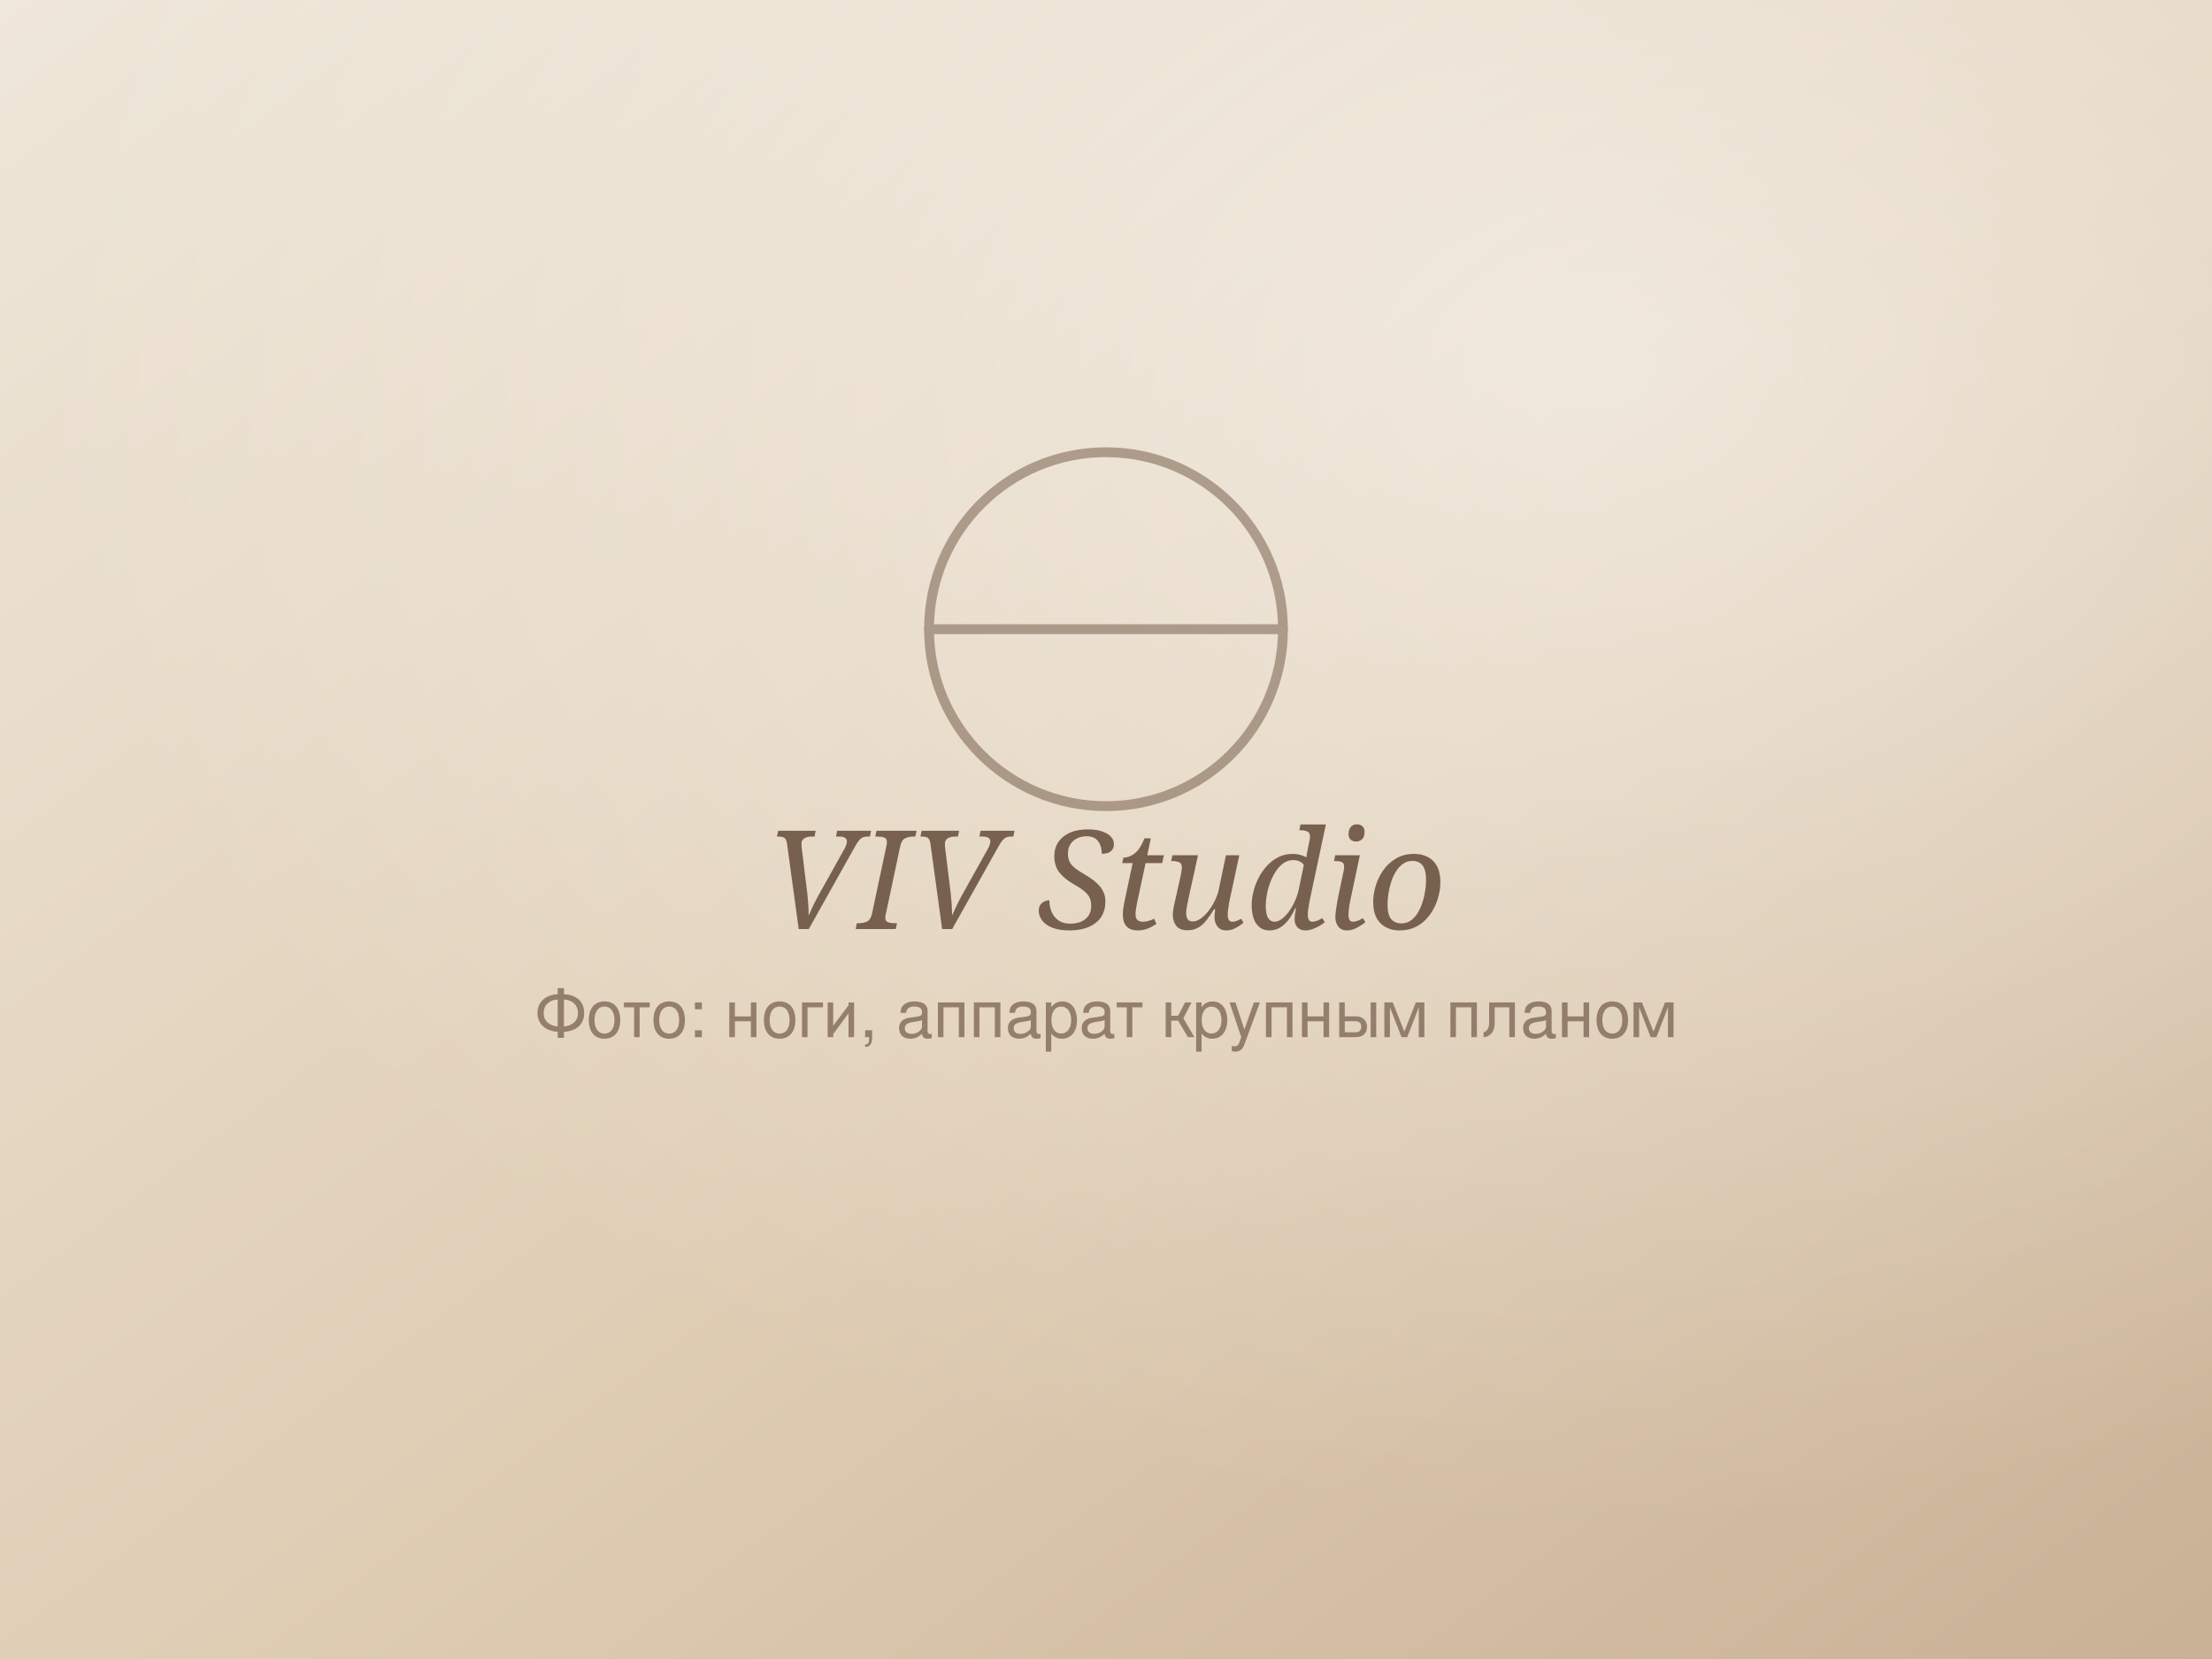
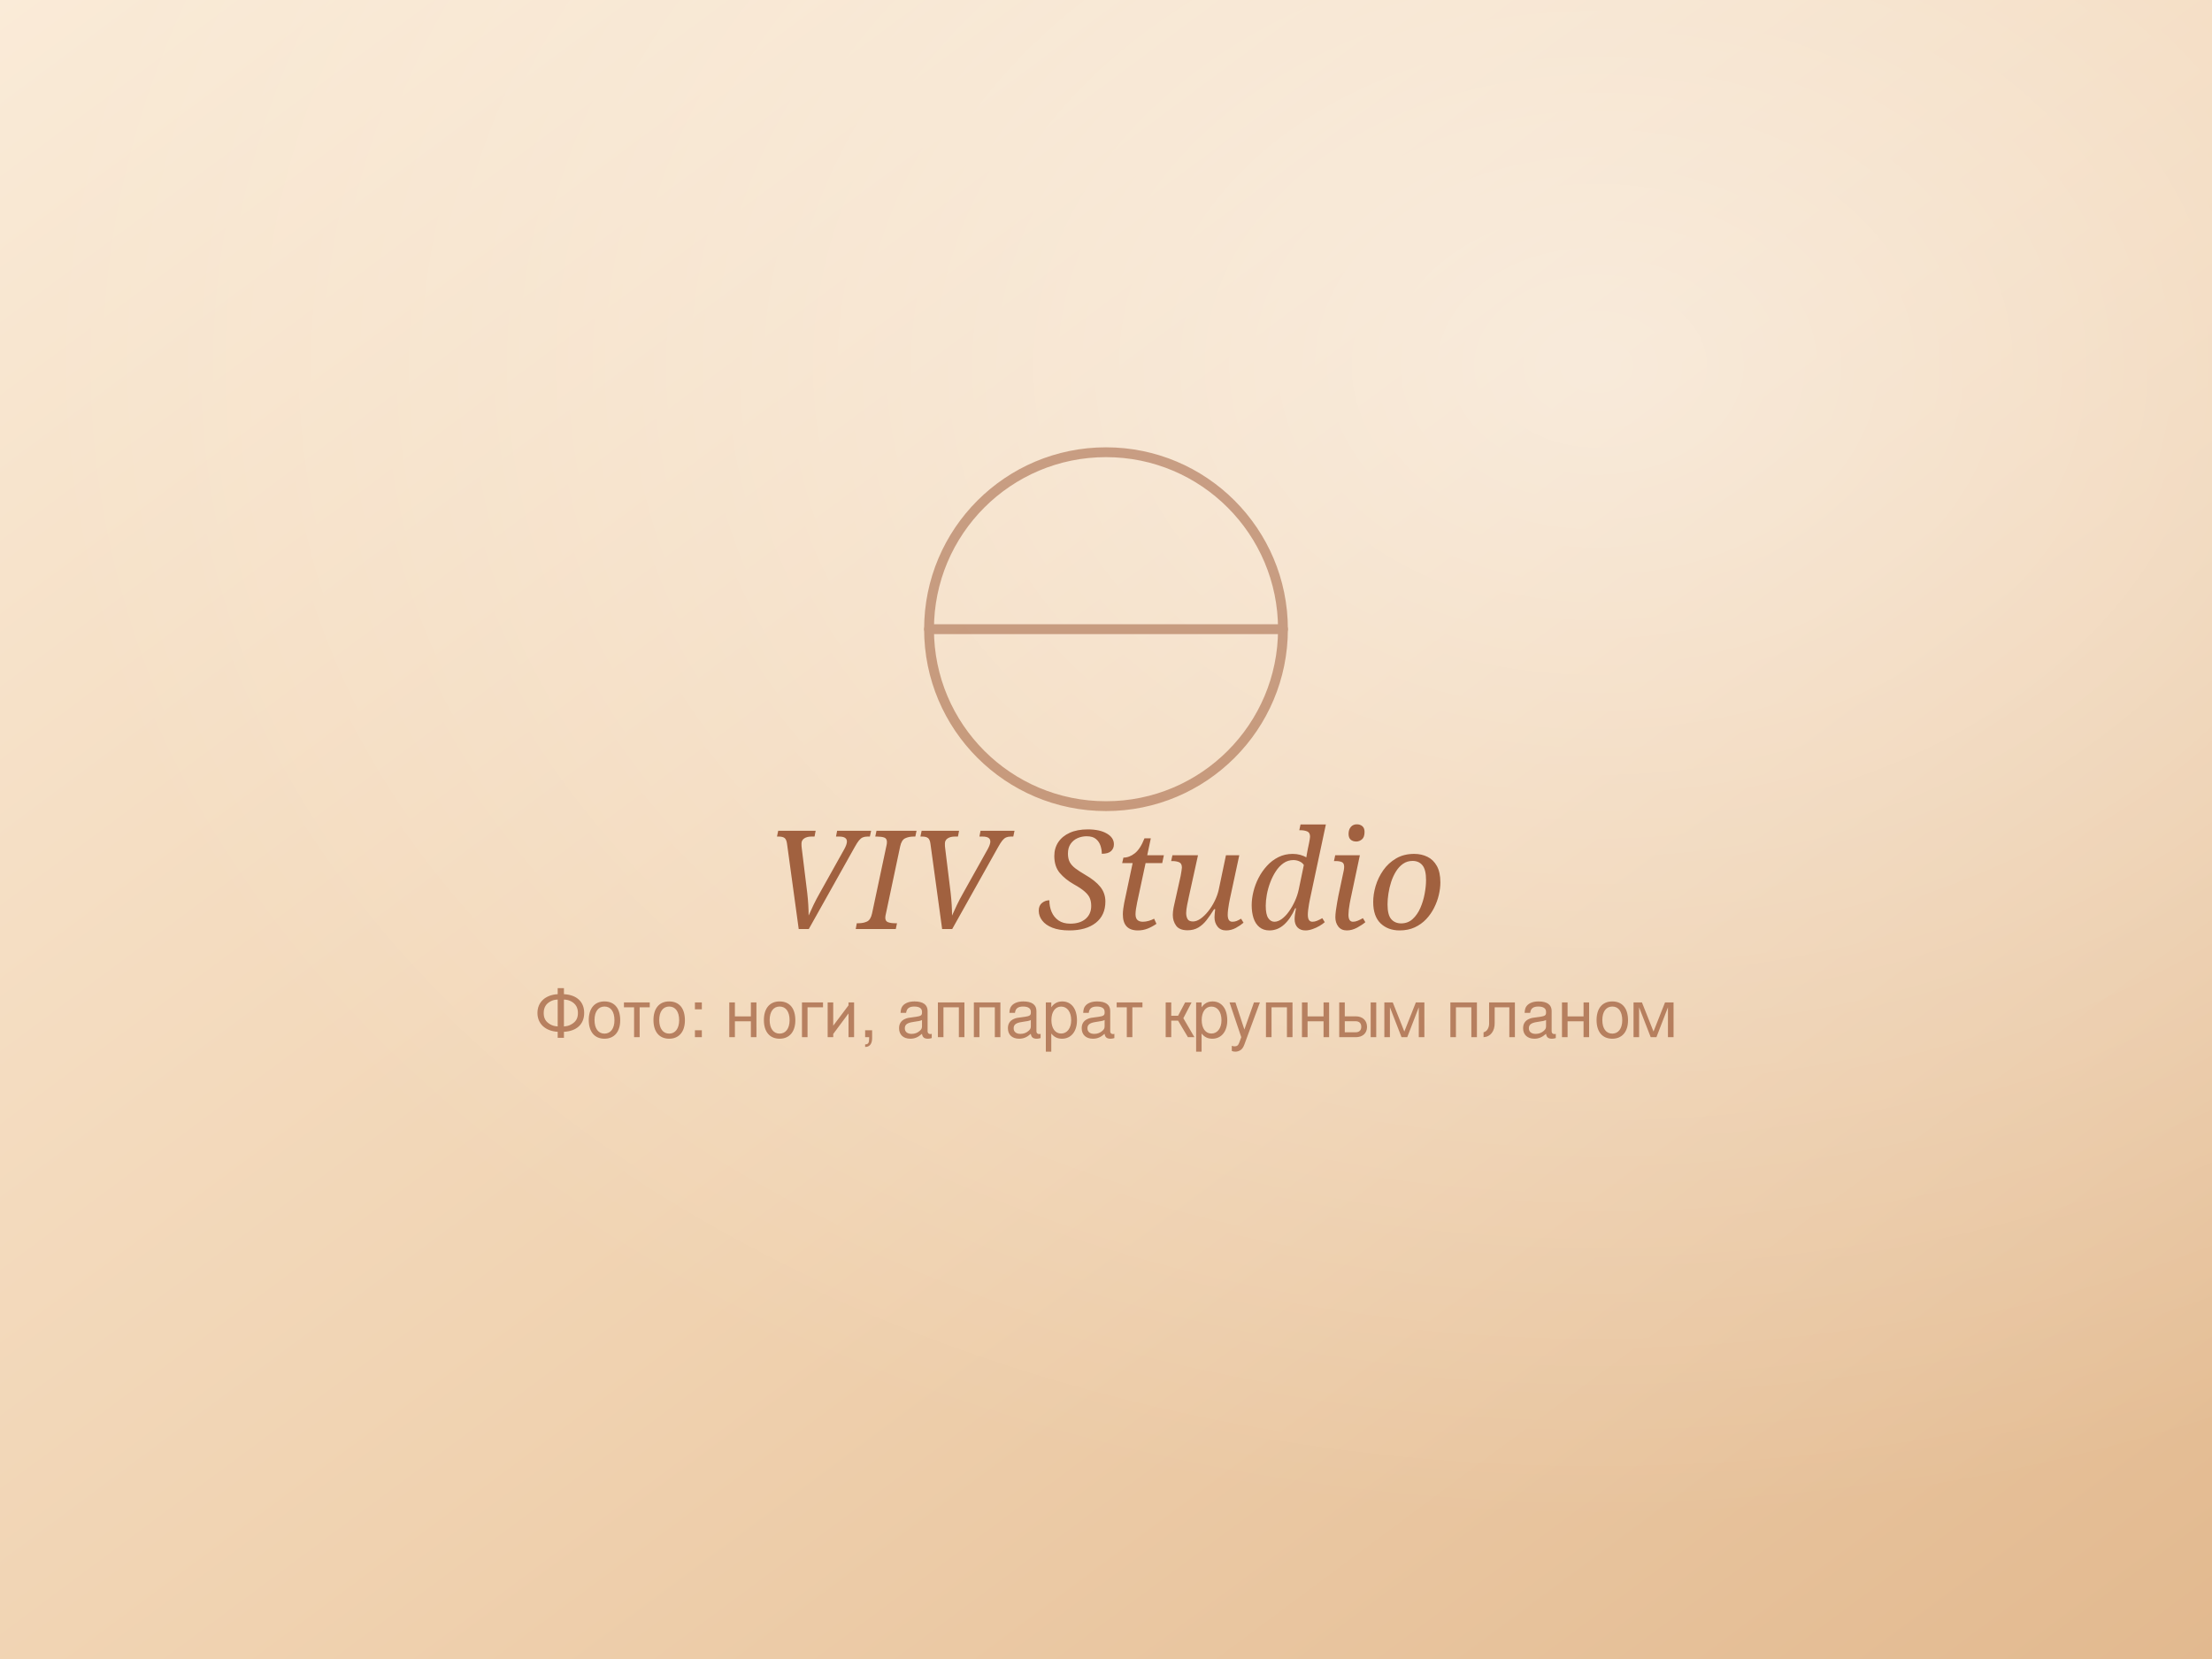
<svg xmlns="http://www.w3.org/2000/svg" viewBox="0 0 900 675" width="900" height="675" role="img">
  <defs>
    <linearGradient id="g" x1="0" y1="0" x2="1" y2="1">
-       <stop offset="0" stop-color="#EFE7DA" />
-       <stop offset=".55" stop-color="#DFCDB4" />
-       <stop offset="1" stop-color="#C9B195" />
+       <stop offset="0" stop-color="#FAEBD8" />
+       <stop offset=".55" stop-color="#F0D2B0" />
+       <stop offset="1" stop-color="#E2B98F" />
    </linearGradient>
    <radialGradient id="s" cx=".72" cy=".22" r=".7">
      <stop offset="0" stop-color="#FFFFFF" stop-opacity=".5" />
      <stop offset="1" stop-color="#FFFFFF" stop-opacity="0" />
    </radialGradient>
  </defs>
  <rect width="900" height="675" fill="url(#g)" />
  <rect width="900" height="675" fill="url(#s)" />
-   <g opacity=".45" fill="none" stroke="#5F4533" stroke-width="4.0">
+   <g opacity=".45" fill="none" stroke="#8F4522" stroke-width="4.0">
    <circle cx="450.0" cy="256" r="72" />
    <path d="M378 256 l144 0" stroke-linecap="round" />
  </g>
-   <text x="50%" y="378" text-anchor="middle" font-family="Georgia,serif" font-style="italic" font-size="56" fill="#5F4533" opacity=".82">VIV Studio</text>
-   <text x="50%" y="422" text-anchor="middle" font-family="Helvetica,Arial,sans-serif" font-size="27" fill="#5F4533" opacity=".6">Фото: ноги, аппарат крупным планом</text>
+   <text x="50%" y="378" text-anchor="middle" font-family="Georgia,serif" font-style="italic" font-size="56" fill="#8F4522" opacity=".82">VIV Studio</text>
+   <text x="50%" y="422" text-anchor="middle" font-family="Helvetica,Arial,sans-serif" font-size="27" fill="#8F4522" opacity=".6">Фото: ноги, аппарат крупным планом</text>
</svg>
